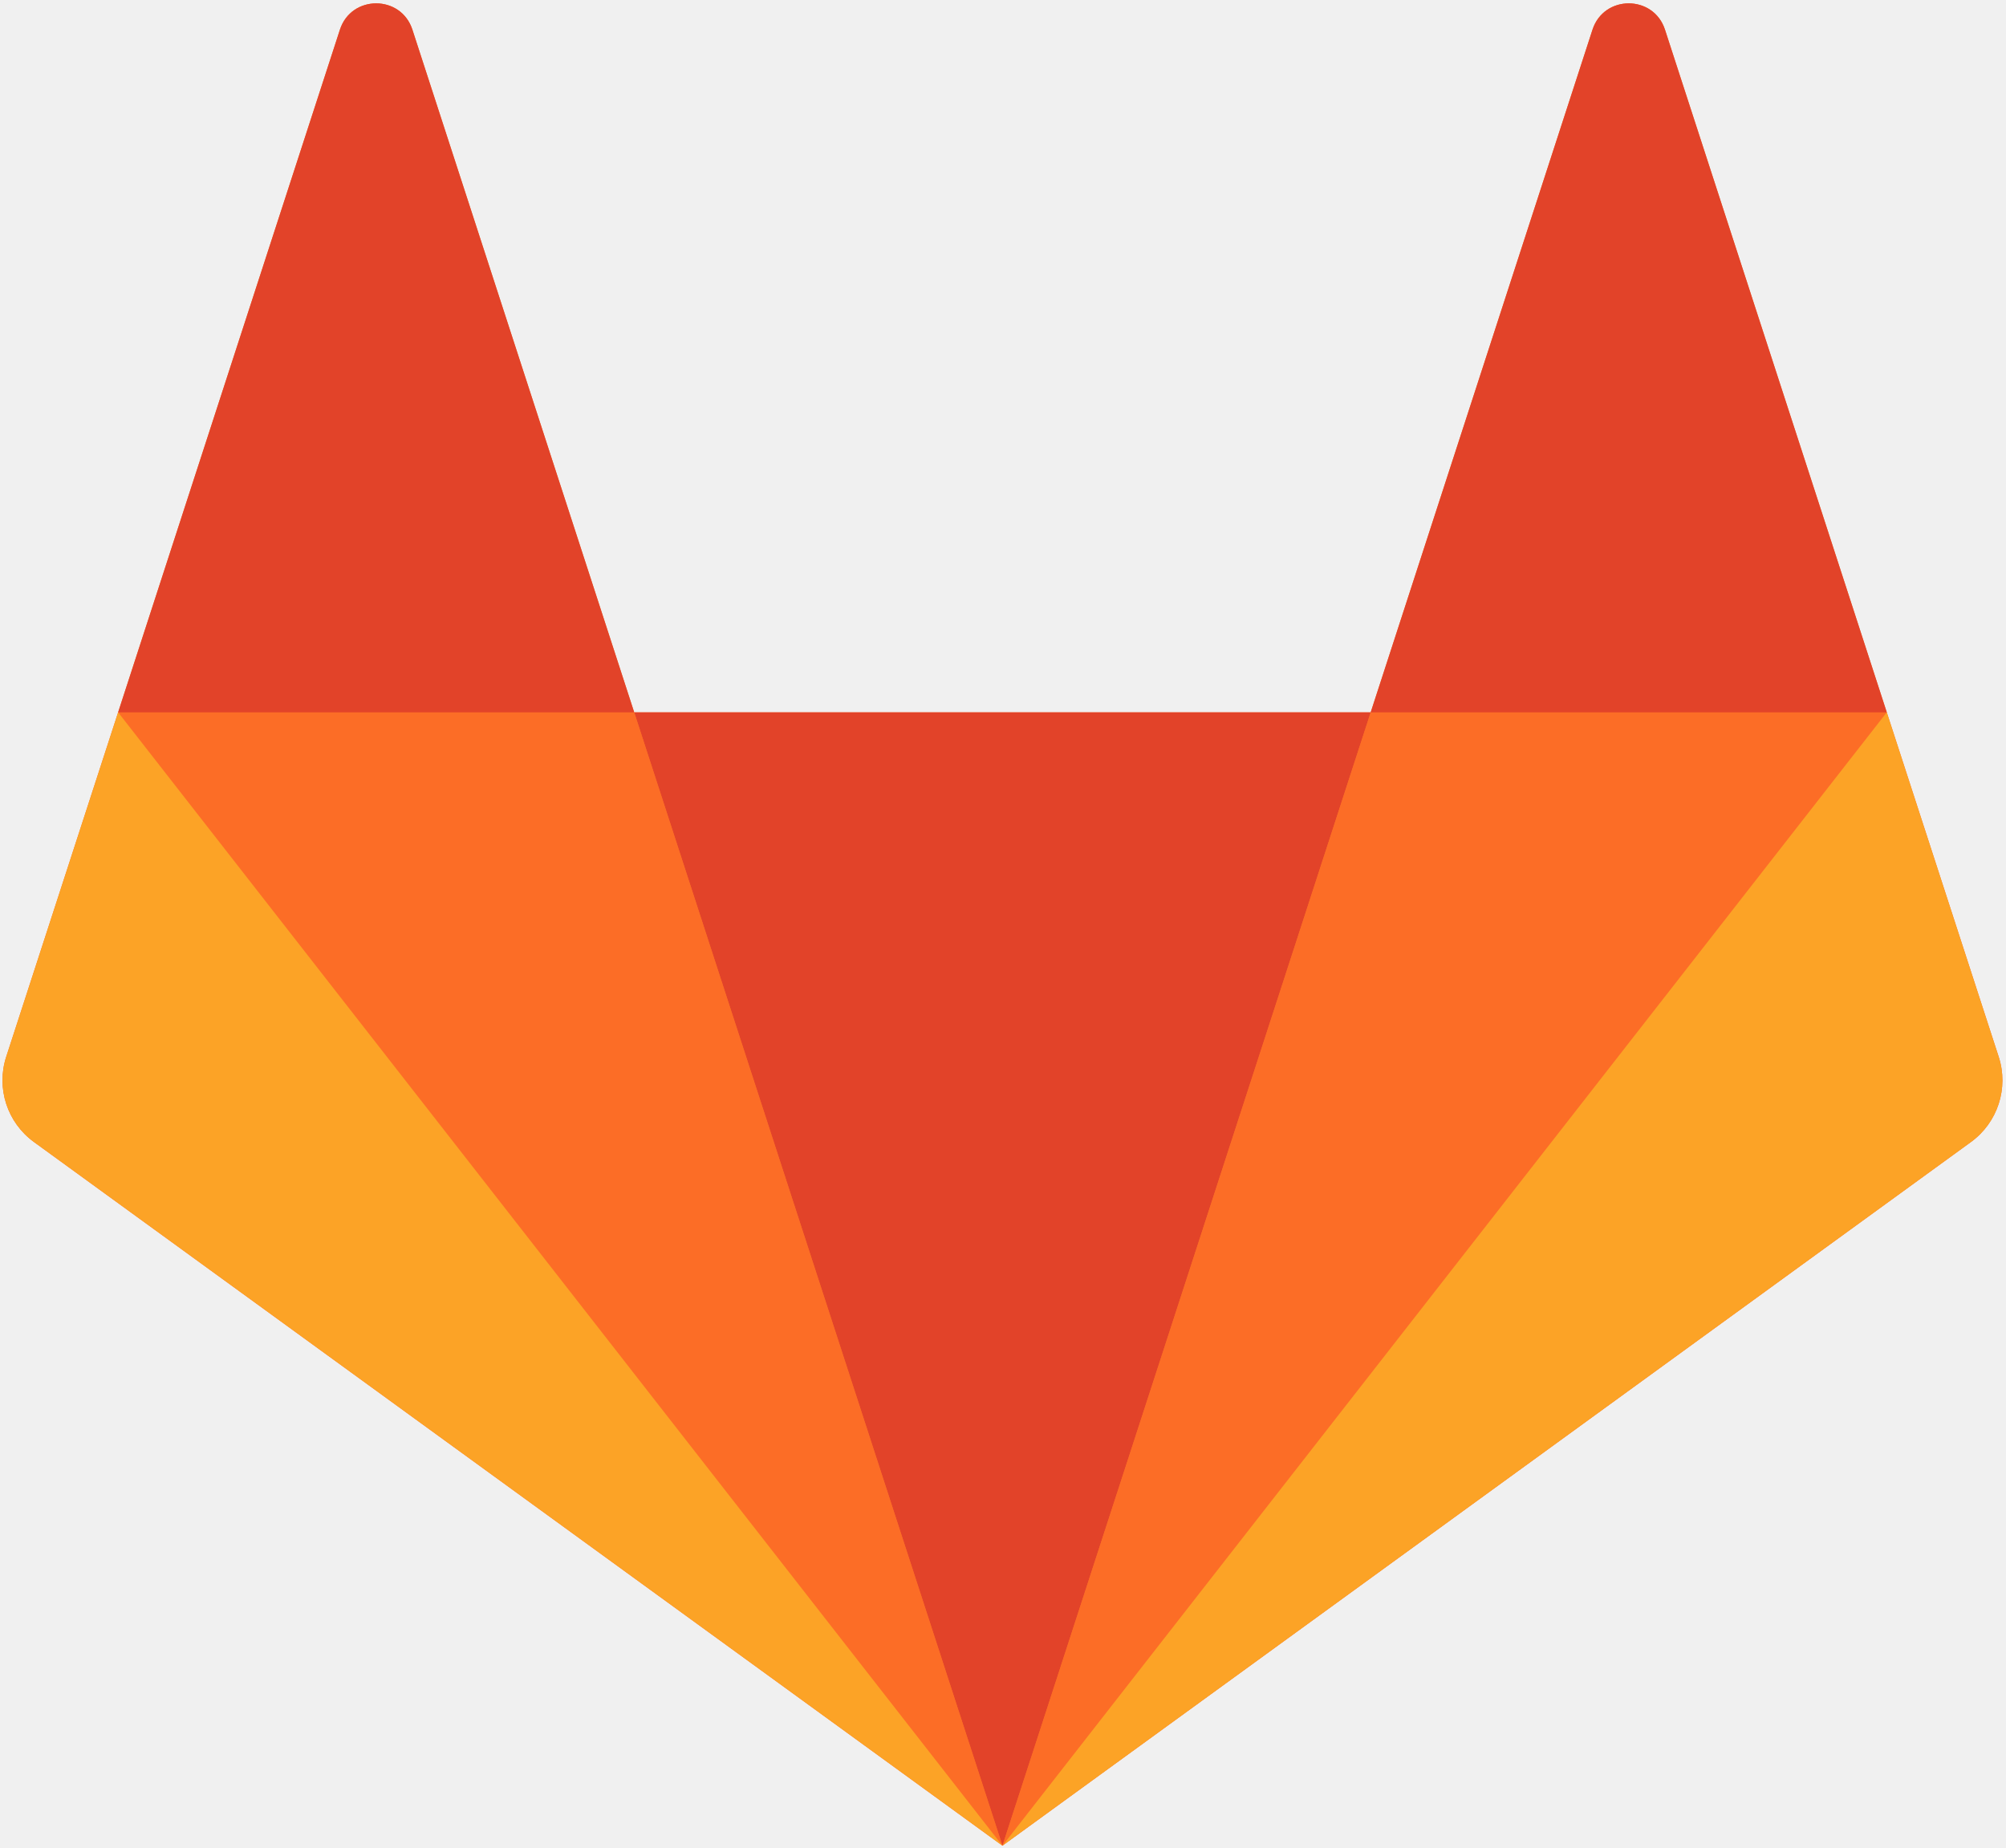
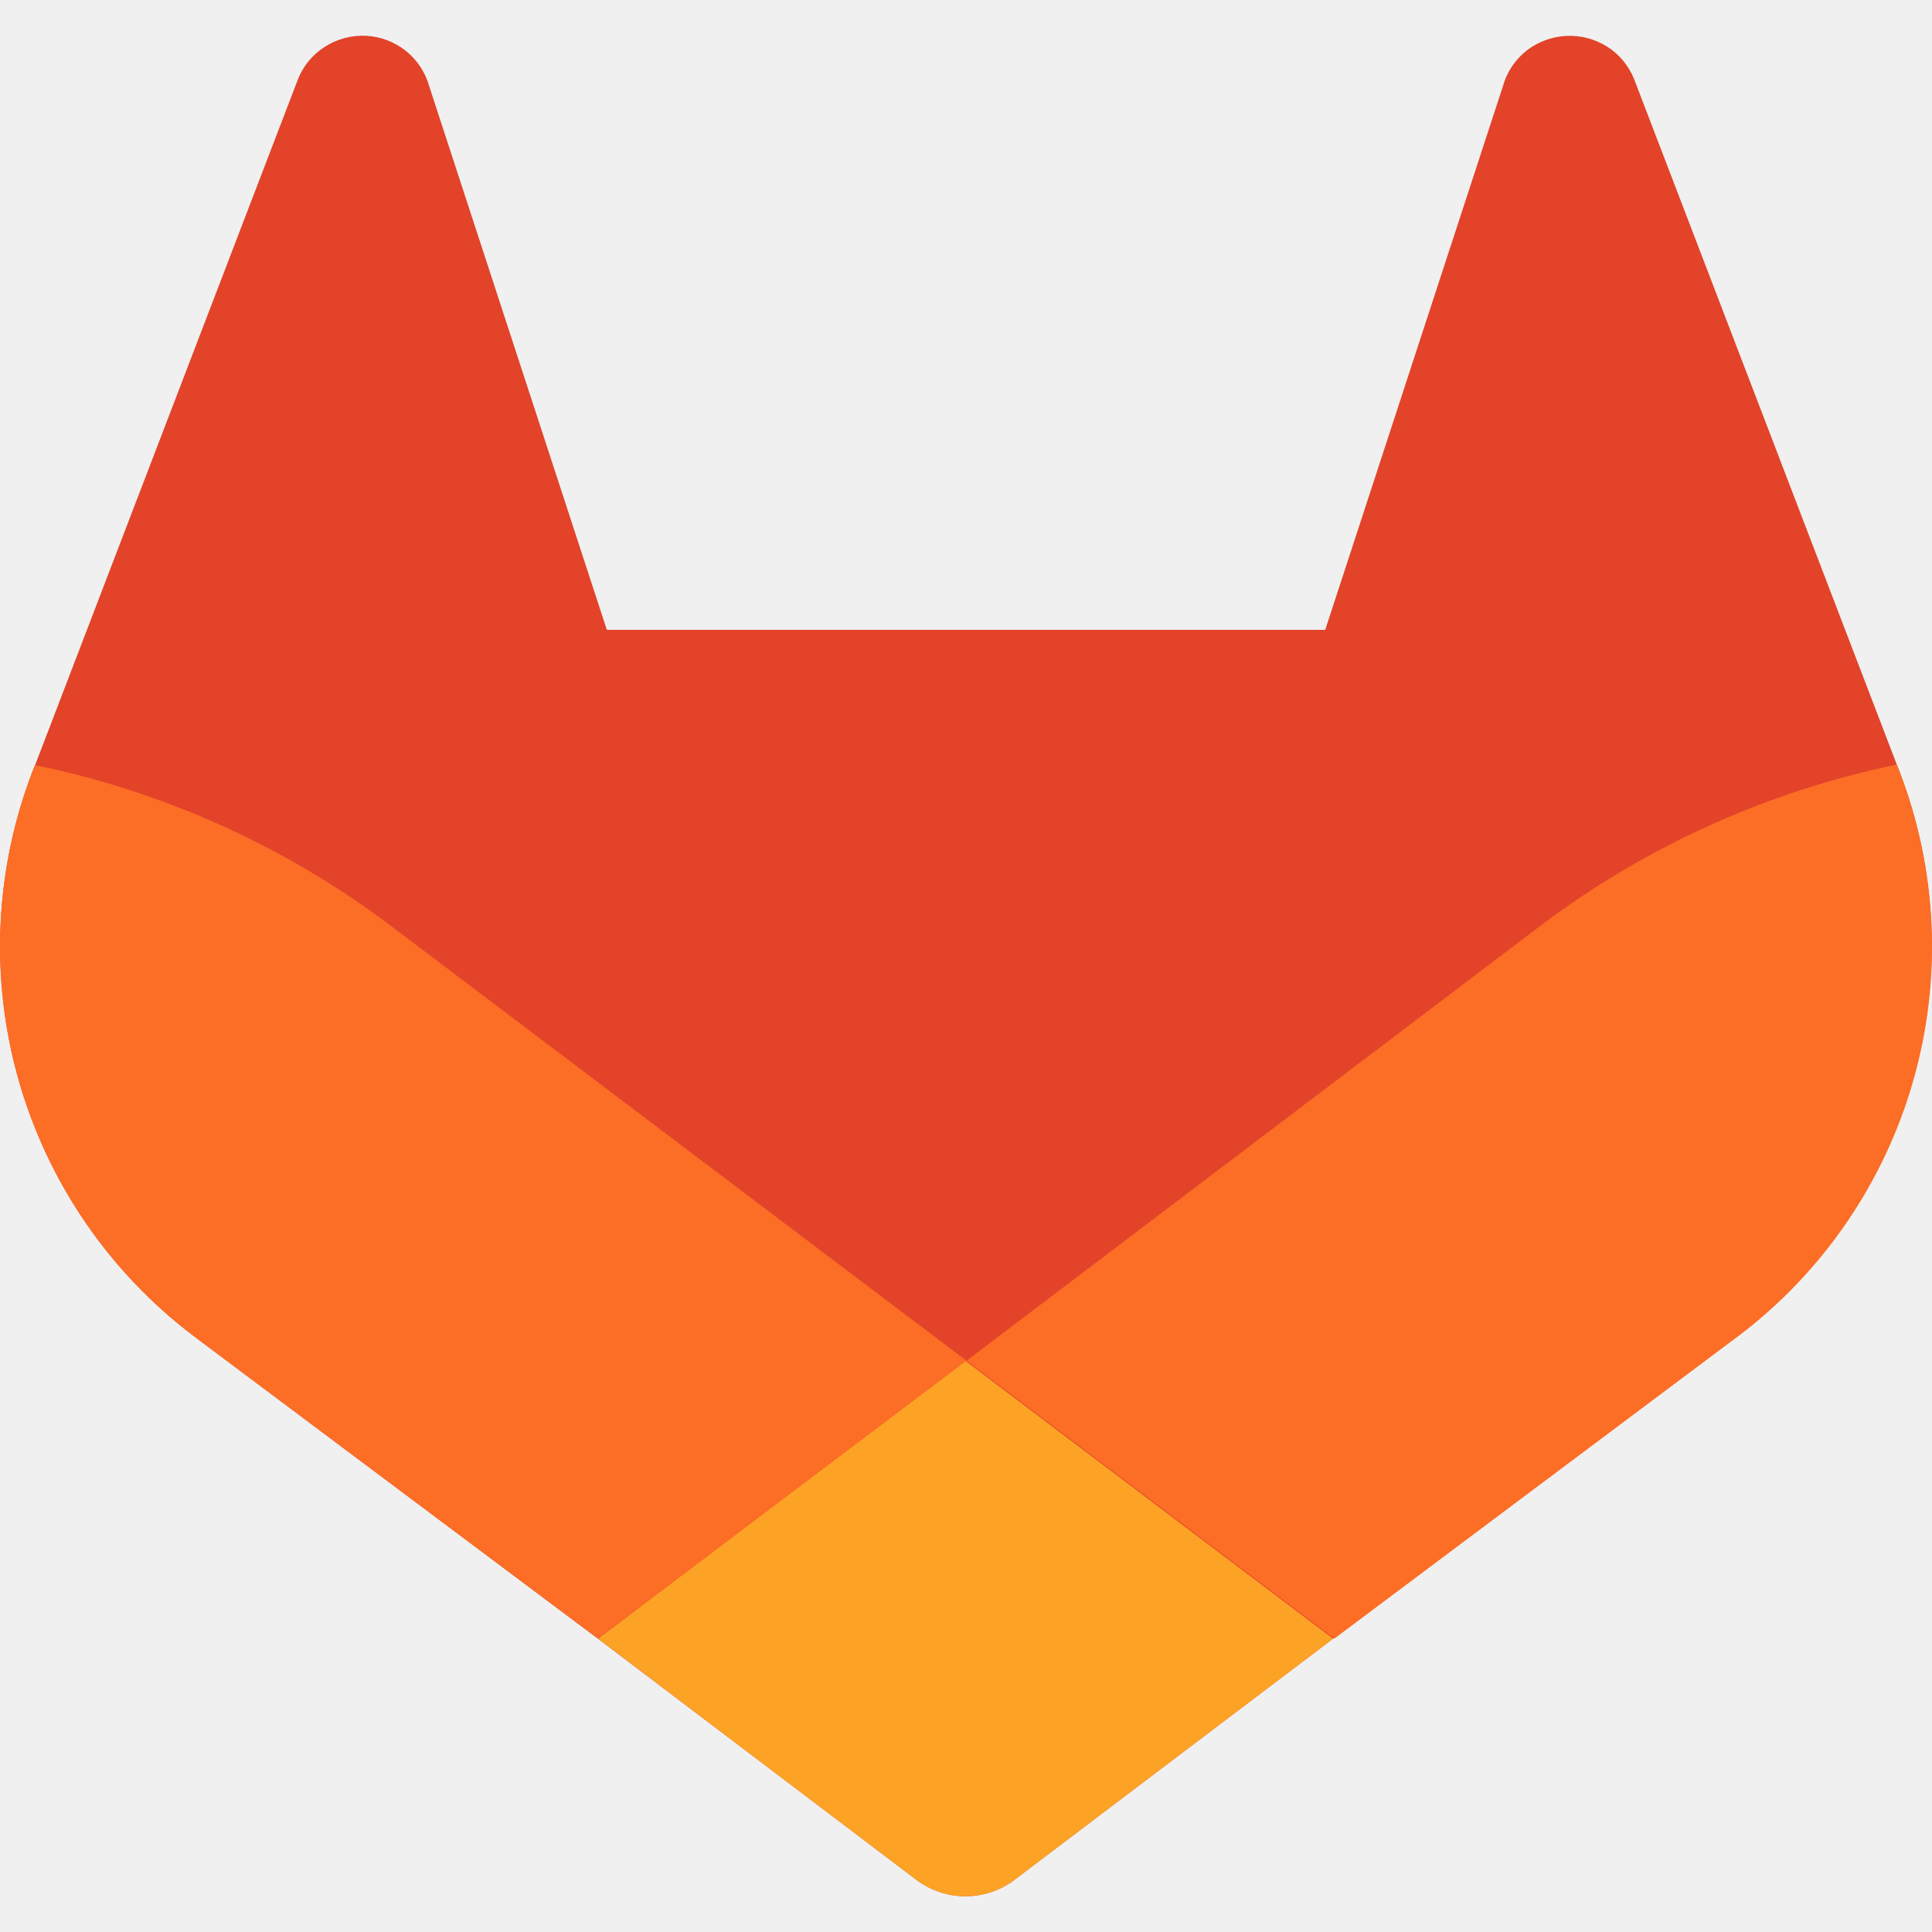
- <svg xmlns="http://www.w3.org/2000/svg" xmlns:xlink="http://www.w3.org/1999/xlink" width="494" height="455" viewBox="0 0 494 455">
+ <svg xmlns="http://www.w3.org/2000/svg" width="32" height="32" viewBox="0 0 32 32" fill="none">
+   <g clip-path="url(#clip0_20_437)">
+     <path d="M31.462 12.779L31.417 12.664L27.067 1.313C26.978 1.09 26.822 0.901 26.62 0.773C26.416 0.644 26.177 0.582 25.937 0.595C25.697 0.608 25.466 0.695 25.277 0.844C25.09 0.995 24.955 1.2 24.892 1.431L21.95 10.432H10.051L7.11 1.431C7.046 1.2 6.911 0.995 6.724 0.844C6.536 0.694 6.306 0.606 6.065 0.593C5.825 0.581 5.586 0.643 5.383 0.773C5.18 0.901 5.023 1.09 4.935 1.313L0.579 12.679L0.534 12.792C-0.091 14.429 -0.168 16.225 0.315 17.909C0.799 19.593 1.815 21.076 3.213 22.132L3.23 22.144L3.268 22.174L9.903 27.141L13.183 29.625L15.177 31.135C15.412 31.312 15.697 31.408 15.991 31.408C16.284 31.408 16.57 31.312 16.804 31.135L18.798 29.625L22.08 27.141L28.753 22.144L28.771 22.131C30.174 21.075 31.195 19.592 31.68 17.904C32.166 16.218 32.089 14.418 31.462 12.779Z" fill="#E24329" />
+     <path d="M31.462 12.779L31.417 12.664C29.296 13.101 27.296 14.001 25.561 15.298L16.008 22.538C19.265 25 22.1 27.141 22.1 27.141L28.773 22.144L28.792 22.131C30.191 21.072 31.208 19.588 31.689 17.901C32.171 16.214 32.091 14.416 31.462 12.779Z" fill="#FC6D26" />
+     <path d="M9.908 27.141L13.183 29.625L15.177 31.135C15.412 31.312 15.697 31.408 15.991 31.408C16.284 31.408 16.57 31.312 16.804 31.135L18.798 29.625L22.08 27.141C22.08 27.141 19.245 25 15.988 22.538L9.908 27.141Z" fill="#FCA326" />
+     <path d="M6.435 15.305C4.701 14.007 2.701 13.108 0.579 12.672L0.534 12.785C-0.092 14.423 -0.17 16.22 0.313 17.906C0.796 19.592 1.814 21.075 3.213 22.132L3.23 22.144L3.268 22.174L9.903 27.141L16.008 22.538L6.435 15.305Z" fill="#FC6D26" />
+   </g>
  <defs>
-     <path id="a" d="M0 1173.333h2000V0H0v1173.333z" />
+     <clipPath id="clip0_20_437">
+       <rect width="32" height="32" fill="white" />
+     </clipPath>
  </defs>
-   <g transform="matrix(1 0 0 -1 -359 814.333)" fill="none" fill-rule="evenodd">
-     <mask id="b" fill="#fff">
-       <use xlink:href="#a" />
-     </mask>
-     <g mask="url(#b)">
-       <path d="M851.199 554.108l-27.559 84.815-54.617 168.097c-2.81 8.648-15.046 8.648-17.856 0l-54.619-168.097H515.181l-54.62 168.097c-2.809 8.648-15.045 8.648-17.856 0l-54.617-168.097-27.557-84.815a18.775 18.775 0 0 1 6.82-20.992l238.513-173.29 238.515 173.29a18.777 18.777 0 0 1 6.82 20.992" fill="#FC6D26" />
-       <path d="M605.865 359.827l90.684 279.096H515.18l90.684-279.096z" fill="#E24329" />
-       <path d="M605.865 359.827L515.18 638.922H388.089l217.776-279.095z" fill="#FC6D26" />
-       <path d="M388.089 638.923l-27.56-84.815a18.773 18.773 0 0 1 6.822-20.99l238.514-173.29-217.776 279.095z" fill="#FCA326" />
-       <path d="M388.089 638.922H515.18L460.56 807.02c-2.81 8.649-15.046 8.649-17.855 0l-54.617-168.098z" fill="#E24329" />
-       <path d="M605.865 359.827l90.684 279.095H823.64L605.865 359.827z" fill="#FC6D26" />
-       <path d="M823.64 638.923l27.559-84.815a18.773 18.773 0 0 0-6.821-20.99l-238.514-173.29L823.64 638.923z" fill="#FCA326" />
-       <path d="M823.64 638.922H696.548l54.619 168.098c2.81 8.649 15.047 8.649 17.856 0l54.617-168.098z" fill="#E24329" />
-     </g>
-   </g>
</svg>
